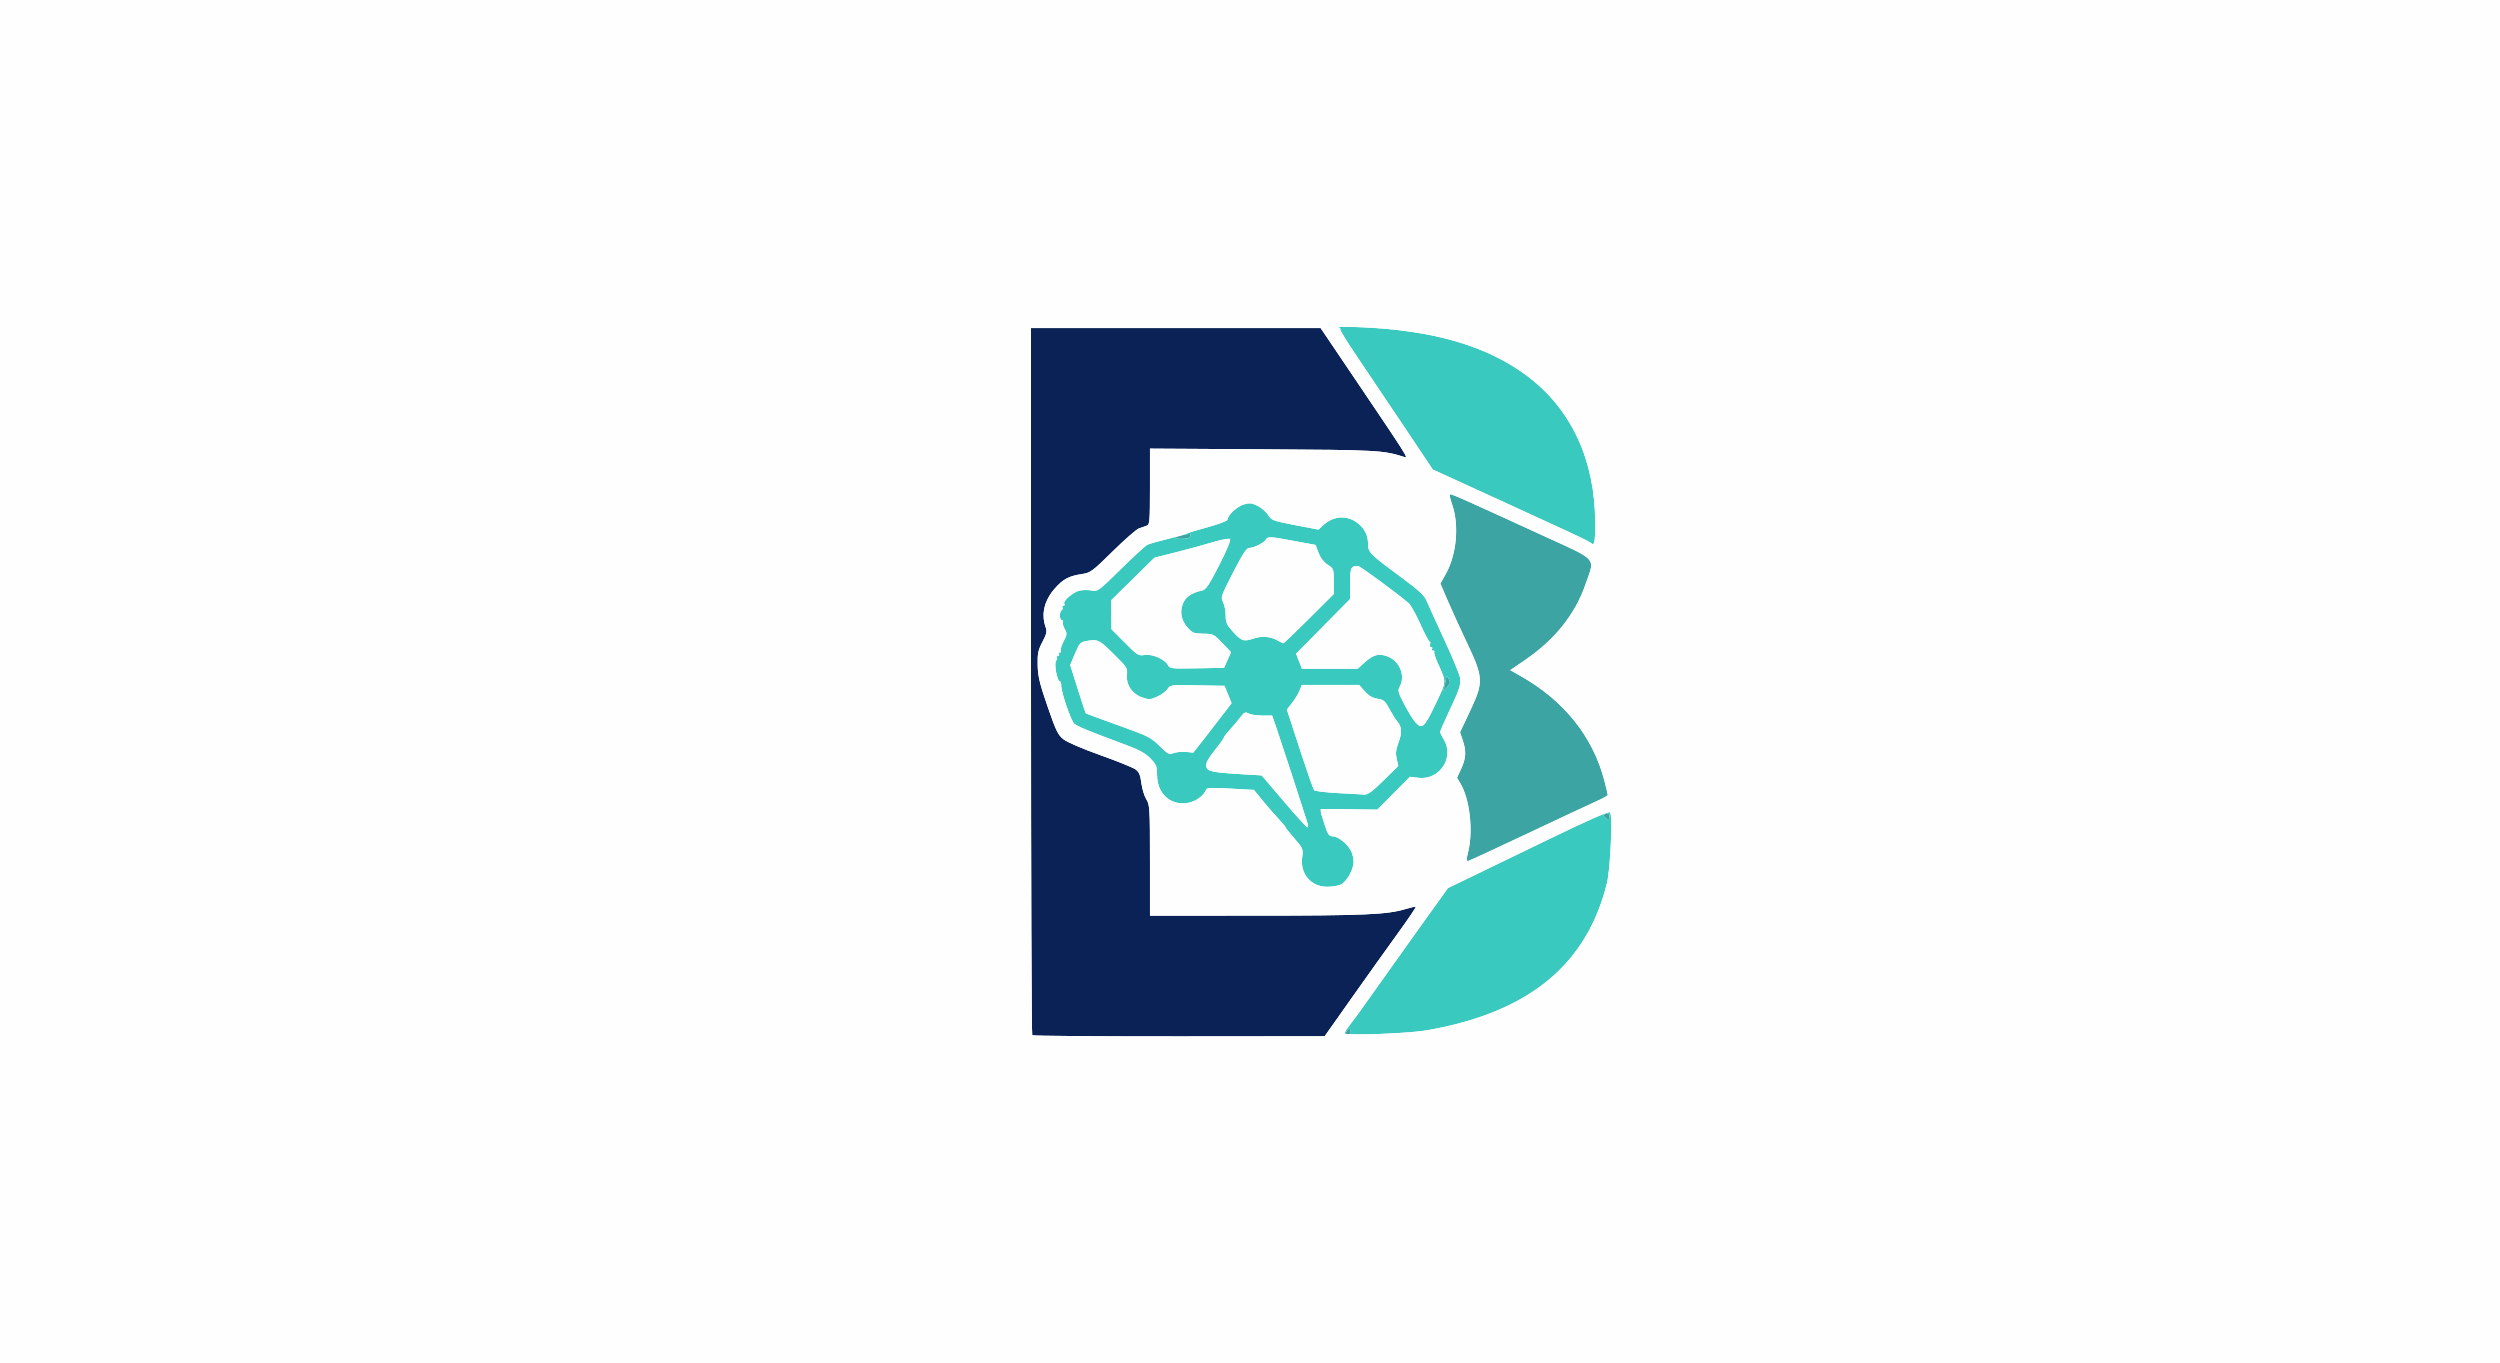
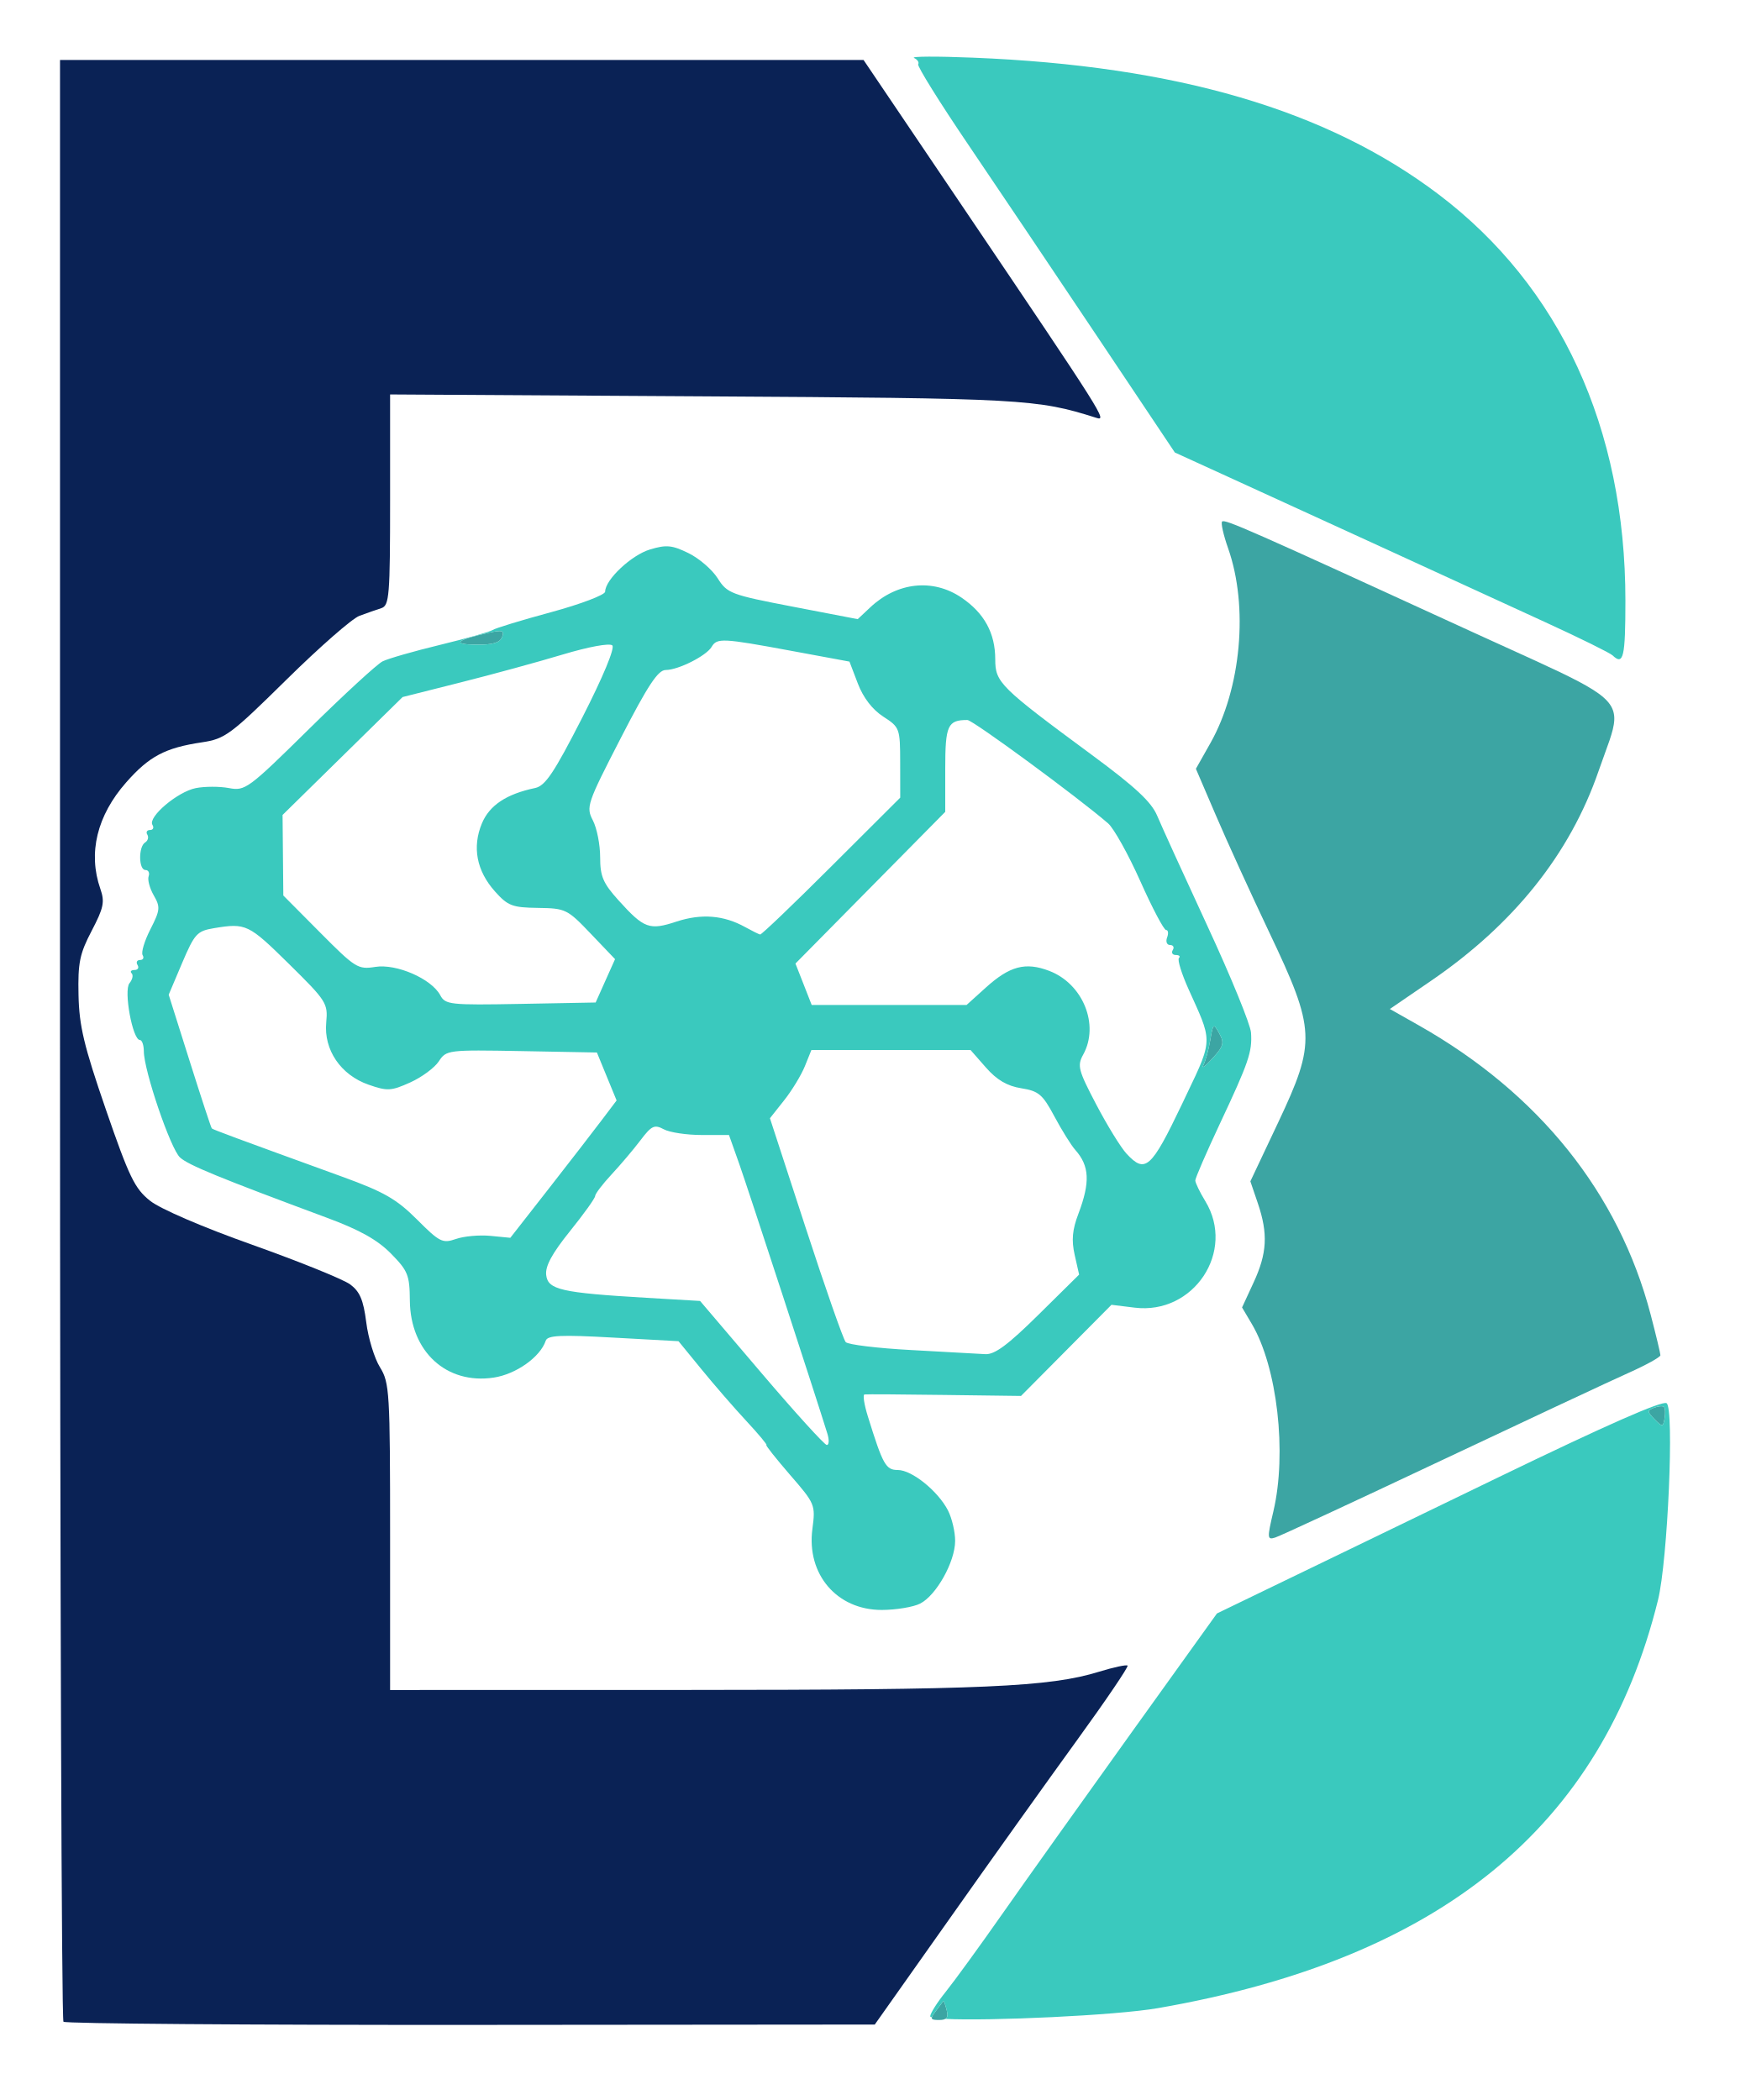
- <svg xmlns="http://www.w3.org/2000/svg" width="1387" height="756" viewBox="0 0 1387 756">
+ <svg xmlns="http://www.w3.org/2000/svg" viewBox="560 170 350 420">
  <g>
    <path d="M 749.89 553.71 L 734.91 574.91 L 654.14 574.98 C609.72,575.01 573.07,574.73 572.69,574.35 C572.31,573.98 572.00,485.54 572.00,377.83 L 572.00 182.00 L 732.67 182.00 L 752.59 211.49 C780.91,253.43 781.44,254.28 779.19,253.56 C767.33,249.80 764.65,249.65 700.75,249.27 L 638.00 248.89 L 638.00 269.98 C638.00,289.18 637.84,291.11 636.25,291.63 C635.29,291.93 633.31,292.63 631.86,293.17 C630.40,293.71 623.84,299.46 617.27,305.94 C606.10,316.95 605.00,317.77 600.41,318.46 C593.03,319.56 589.83,321.25 585.22,326.49 C579.39,333.11 577.57,340.61 580.06,347.76 C580.98,350.38 580.73,351.57 578.33,356.16 C575.93,360.75 575.56,362.55 575.70,369.00 C575.83,375.20 576.78,379.17 581.18,391.94 C585.83,405.42 586.94,407.72 590.00,410.15 C592.05,411.79 600.54,415.44 610.50,418.98 C619.85,422.31 628.62,425.86 630.00,426.87 C631.95,428.31 632.66,429.98 633.23,434.45 C633.62,437.60 634.86,441.66 635.98,443.46 C637.89,446.56 638.00,448.36 638.00,477.37 L 638.00 508.00 L 697.25 507.99 C756.70,507.98 769.88,507.40 779.77,504.34 C782.67,503.45 785.23,502.90 785.46,503.12 C785.68,503.35 781.14,510.05 775.36,518.02 C769.59,525.98 758.12,542.04 749.89,553.71 Z" fill="rgb(10,34,85)" />
    <path d="M 848.12 462.13 C830.86,470.28 815.96,477.20 815.00,477.50 C813.37,478.02 813.34,477.67 814.61,472.28 C817.36,460.59 815.39,443.40 810.30,434.79 L 808.35 431.49 L 810.66 426.49 C813.36,420.66 813.57,416.75 811.51,410.67 L 810.01 406.27 L 815.61 394.41 C823.16,378.39 823.05,375.96 813.79,356.48 C810.14,348.79 805.34,338.28 803.14,333.13 L 799.12 323.76 L 802.02 318.62 C808.18,307.70 809.67,291.32 805.56,279.66 C804.62,276.99 804.08,274.58 804.36,274.31 C804.90,273.77 809.79,275.93 854.23,296.32 C874.56,305.64 881.51,308.24 882.61,312.39 C883.17,314.46 882.27,316.91 880.86,320.78 C880.48,321.82 880.07,322.96 879.63,324.22 C873.92,340.77 862.69,354.84 846.11,366.18 L 837.90 371.80 L 843.70 375.08 C867.71,388.68 883.68,408.61 890.05,432.92 C891.12,437.02 892.00,440.68 892.00,441.05 C892.00,441.42 889.19,442.98 885.75,444.52 C882.31,446.05 865.38,453.98 848.12,462.13 ZM 660.39 297.42 C659.95,298.56 658.49,298.98 655.14,298.94 C650.24,298.87 651.21,297.98 657.75,296.55 C660.46,295.96 660.90,296.10 660.39,297.42 ZM 803.80 376.69 C804.84,378.58 804.65,379.26 802.42,381.69 C801.00,383.24 800.19,383.84 800.61,383.03 C801.04,382.23 801.66,379.98 801.99,378.03 C802.56,374.65 802.64,374.59 803.80,376.69 ZM 892.72 451.39 C892.96,451.63 893.01,452.66 892.83,453.69 C892.52,455.43 892.40,455.44 890.83,453.85 C889.33,452.33 889.32,452.09 890.72,451.55 C891.58,451.22 892.48,451.15 892.72,451.39 ZM 749.28 571.96 C749.69,573.52 749.33,574.00 747.78,574.00 C746.01,574.00 745.92,573.78 747.09,572.25 C747.83,571.29 748.50,570.37 748.59,570.21 C748.68,570.05 748.99,570.84 749.28,571.96 Z" fill="rgb(60,165,163)" />
    <path d="M 743.98 490.72 C742.62,491.41 739.17,491.98 736.33,491.99 C727.35,492.01 721.23,484.87 722.44,475.78 C723.07,470.96 722.99,470.76 717.94,464.94 C715.12,461.67 713.00,459.00 713.24,459.00 C713.48,459.00 711.70,456.86 709.28,454.25 C706.85,451.64 702.80,446.97 700.27,443.87 L 695.67 438.24 L 682.62 437.52 C672.10,436.93 669.48,437.06 669.12,438.14 C668.03,441.41 663.18,444.85 658.71,445.52 C649.26,446.94 642.04,440.30 641.95,430.10 C641.91,425.01 641.56,424.16 638.17,420.71 C635.48,417.98 631.94,415.99 625.47,413.59 C603.78,405.53 597.69,403.03 596.00,401.50 C594.11,399.79 588.77,384.13 588.76,380.25 C588.75,379.01 588.40,378.00 587.97,378.00 C586.51,378.00 584.69,368.08 585.89,366.64 C586.49,365.91 586.69,365.02 586.32,364.66 C585.96,364.30 586.22,364.00 586.89,364.00 C587.57,364.00 587.84,363.55 587.50,363.00 C587.16,362.45 587.39,362.00 588.00,362.00 C588.61,362.00 588.85,361.57 588.52,361.03 C588.19,360.50 588.89,358.17 590.07,355.86 C592.03,352.02 592.09,351.41 590.74,349.07 C589.93,347.66 589.47,345.94 589.72,345.25 C589.96,344.56 589.68,344.00 589.08,344.00 C587.71,344.00 587.65,339.33 589.02,338.49 C589.58,338.14 589.77,337.44 589.46,336.93 C589.14,336.42 589.39,336.00 590.00,336.00 C590.61,336.00 590.83,335.54 590.48,334.97 C589.52,333.42 595.49,328.35 599.15,327.62 C600.92,327.27 603.89,327.26 605.76,327.61 C609.03,328.23 609.60,327.81 621.83,315.76 C628.80,308.89 635.40,302.82 636.50,302.27 C637.60,301.72 642.78,300.23 648.00,298.97 C653.22,297.70 657.95,296.37 658.50,296.00 C659.05,295.63 664.34,294.02 670.25,292.42 C676.16,290.81 680.99,288.97 681.00,288.33 C681.00,285.94 686.26,281.00 689.98,279.89 C693.23,278.91 694.38,279.02 697.65,280.62 C699.77,281.65 702.40,283.92 703.50,285.66 C705.40,288.67 706.13,288.95 718.50,291.33 L 731.50 293.83 L 734.00 291.48 C739.38,286.41 746.55,285.65 752.26,289.53 C756.81,292.62 759.00,296.63 759.00,301.87 C759.00,306.49 759.90,307.39 778.34,321.00 C787.04,327.42 790.22,330.39 791.38,333.15 C792.22,335.16 796.74,345.08 801.42,355.19 C806.10,365.29 810.03,374.90 810.14,376.53 C810.40,380.38 809.71,382.41 803.86,394.86 C801.19,400.56 799.00,405.61 799.00,406.09 C799.00,406.56 799.90,408.43 801.00,410.23 C807.12,420.27 798.69,432.99 786.87,431.53 L 782.24 430.96 L 764.15 449.19 L 748.82 448.99 C740.40,448.87 733.21,448.83 732.85,448.89 C732.49,448.95 732.79,450.91 733.52,453.25 C736.54,462.98 737.12,464.00 739.52,464.00 C742.33,464.00 747.53,468.19 749.54,472.07 C750.34,473.63 750.99,476.39 750.98,478.20 C750.96,482.38 747.21,489.08 743.98,490.72 ZM 749.28 571.96 C748.99,570.84 748.68,570.05 748.59,570.21 C748.50,570.37 747.83,571.29 747.09,572.25 C746.66,572.82 746.39,573.21 746.33,573.47 C746.11,573.41 746.00,573.34 746.00,573.26 C746.00,572.68 747.39,570.48 749.10,568.36 C750.80,566.24 755.87,559.27 760.35,552.87 C764.83,546.48 776.34,530.32 785.91,516.97 L 803.33 492.69 L 828.91 480.32 C842.99,473.51 856.75,466.85 859.50,465.51 C881.19,455.01 892.34,450.09 893.23,450.64 C894.80,451.61 893.47,482.08 891.52,490.00 C880.29,535.44 847.97,561.82 791.52,571.63 C782.97,573.11 757.76,574.23 749.02,573.78 C749.49,573.51 749.54,572.95 749.28,571.96 ZM 885.00 290.13 C885.00,301.45 884.60,303.15 882.45,301.09 C881.93,300.59 875.88,297.60 869.00,294.45 C862.12,291.29 847.50,284.58 836.50,279.53 C825.50,274.48 811.64,268.14 805.70,265.43 L 794.91 260.50 L 779.53 237.50 C771.07,224.85 759.43,207.53 753.66,199.01 C747.89,190.50 743.36,183.22 743.59,182.85 C743.82,182.48 743.45,181.91 742.76,181.59 C742.07,181.26 747.35,181.24 754.50,181.53 C795.31,183.17 825.31,191.98 847.61,208.85 C871.95,227.27 885.00,255.63 885.00,290.13 ZM 785.26 400.75 C789.00,404.78 790.18,403.73 796.32,390.87 C796.65,390.17 796.96,389.51 797.26,388.89 C800.04,383.11 801.30,380.47 801.24,377.86 C801.19,375.38 799.94,372.93 797.66,367.86 C796.26,364.75 795.39,361.94 795.73,361.61 C796.06,361.27 795.78,361.00 795.11,361.00 C794.43,361.00 794.16,360.55 794.50,360.00 C794.84,359.45 794.59,359.00 793.95,359.00 C793.31,359.00 793.05,358.33 793.36,357.50 C793.68,356.67 793.58,356.00 793.15,356.00 C792.72,356.00 790.40,351.61 788.01,346.25 C785.62,340.89 782.72,335.69 781.58,334.69 C775.58,329.49 754.51,314.00 753.43,314.00 C749.48,314.00 749.00,315.05 749.00,323.79 L 749.00 332.37 L 719.05 362.71 L 720.68 366.86 L 722.30 371.00 L 753.26 371.00 L 757.10 367.53 C761.89,363.20 765.04,362.36 769.78,364.17 C776.54,366.74 779.88,374.97 776.58,380.93 C775.36,383.14 775.60,384.05 779.21,390.93 C781.39,395.09 784.11,399.51 785.26,400.75 ZM 742.22 440.01 C748.97,440.38 755.62,440.75 757.00,440.83 C758.88,440.95 761.50,439.01 767.64,432.95 L 775.77 424.92 L 774.88 420.98 C774.22,418.03 774.41,415.95 775.62,412.77 C778.01,406.45 777.85,403.19 775.00,399.98 C774.17,399.05 772.30,396.04 770.83,393.29 C768.47,388.87 767.69,388.21 764.19,387.65 C761.37,387.20 759.32,385.99 757.14,383.51 L 754.06 380.00 L 722.24 380.00 L 720.93 383.25 C720.20,385.04 718.34,388.11 716.78,390.07 L 713.95 393.65 L 721.10 415.57 C725.03,427.63 728.63,437.91 729.10,438.42 C729.56,438.93 735.47,439.65 742.22,440.01 ZM 648.02 369.03 C649.04,370.94 649.92,371.04 664.10,370.78 L 679.10 370.50 L 681.04 366.16 L 682.98 361.83 L 678.13 356.75 C673.44,351.83 673.10,351.66 667.56,351.58 C662.43,351.51 661.54,351.17 658.97,348.29 C655.29,344.17 654.38,339.42 656.36,334.67 C657.88,331.05 661.25,328.81 667.00,327.60 C669.04,327.17 670.78,324.56 676.43,313.51 C680.59,305.36 682.98,299.60 682.43,299.08 C681.89,298.58 677.69,299.35 672.50,300.91 C667.55,302.40 658.33,304.92 652.00,306.51 L 640.50 309.41 L 628.50 321.20 L 616.50 332.99 L 616.65 349.10 L 624.03 356.53 C631.06,363.61 631.58,363.93 635.04,363.38 C639.27,362.70 646.26,365.75 648.02,369.03 ZM 643.37 413.89 C647.90,418.43 648.49,418.72 651.15,417.80 C652.74,417.24 655.83,416.96 658.04,417.17 L 662.04 417.56 L 669.77 407.67 C674.02,402.22 678.80,396.05 680.39,393.93 L 683.29 390.09 L 681.32 385.30 L 679.35 380.50 L 664.31 380.22 C649.52,379.95 649.24,379.99 647.74,382.27 C646.90,383.55 644.33,385.45 642.02,386.49 C638.20,388.21 637.46,388.25 633.70,386.94 C628.13,385.00 624.71,379.97 625.23,374.50 C625.59,370.66 625.30,370.20 617.74,362.75 C609.69,354.82 609.18,354.58 602.81,355.63 C599.40,356.20 598.92,356.72 596.42,362.59 L 593.73 368.94 L 597.91 382.18 C600.21,389.46 602.20,395.54 602.35,395.68 C602.60,395.93 606.70,397.45 628.48,405.36 C636.79,408.38 639.28,409.81 643.37,413.89 ZM 709.00 355.42 C710.38,356.18 711.72,356.85 711.99,356.90 C712.25,356.96 718.67,350.82 726.24,343.26 L 740.00 329.53 L 739.99 322.51 C739.98,315.65 739.90,315.45 736.59,313.31 C734.43,311.91 732.61,309.54 731.53,306.72 L 729.85 302.32 L 718.18 300.16 C704.47,297.62 703.36,297.56 702.30,299.36 C701.25,301.16 695.62,304.00 693.11,304.00 C691.57,304.00 689.56,307.04 684.11,317.64 C677.36,330.76 677.15,331.39 678.55,334.09 C679.35,335.64 680.00,338.95 680.00,341.45 C680.00,345.28 680.58,346.63 683.66,350.05 C688.79,355.73 689.84,356.11 695.29,354.31 C700.25,352.68 704.72,353.04 709.00,355.42 ZM 712.24 444.59 C718.98,452.51 724.87,458.99 725.32,459.00 C725.77,459.00 725.82,457.99 725.44,456.75 C723.22,449.55 709.51,407.57 707.80,402.75 L 705.76 397.00 L 700.31 397.00 C697.32,397.00 693.91,396.49 692.73,395.86 C690.85,394.85 690.28,395.12 688.05,398.07 C686.65,399.92 684.04,403.00 682.25,404.92 C680.46,406.85 679.00,408.77 679.00,409.20 C679.00,409.64 676.73,412.80 673.96,416.24 C670.39,420.68 669.00,423.23 669.21,425.00 C669.55,427.95 672.21,428.55 689.24,429.56 L 699.98 430.19 ZM 660.39 297.42 C660.90,296.10 660.46,295.96 657.75,296.55 C651.21,297.98 650.24,298.87 655.14,298.94 C658.49,298.98 659.95,298.56 660.39,297.42 ZM 803.80 376.69 C802.64,374.59 802.56,374.65 801.99,378.03 C801.66,379.98 801.04,382.23 800.61,383.03 C800.19,383.84 801.00,383.24 802.42,381.69 C804.65,379.26 804.84,378.58 803.80,376.69 ZM 892.72 451.39 C892.48,451.15 891.58,451.22 890.72,451.55 C889.32,452.09 889.33,452.33 890.83,453.85 C892.40,455.44 892.52,455.43 892.83,453.69 C893.01,452.66 892.96,451.63 892.72,451.39 Z" fill="rgb(58,201,190)" />
-     <path d="M 0.00 378.00 L 0.00 0.00 L 693.50 0.00 L 1387.00 0.00 L 1387.00 378.00 L 1387.00 756.00 L 693.50 756.00 L 0.00 756.00 L 0.00 378.00 ZM 749.89 553.71 C758.12,542.04 769.59,525.98 775.36,518.02 C781.14,510.05 785.68,503.35 785.46,503.12 C785.23,502.90 782.67,503.45 779.77,504.34 C769.88,507.40 756.70,507.98 697.25,507.99 L 638.00 508.00 L 638.00 477.37 C638.00,448.36 637.89,446.56 635.98,443.46 C634.86,441.66 633.62,437.60 633.23,434.45 C632.66,429.98 631.95,428.31 630.00,426.87 C628.62,425.86 619.85,422.31 610.50,418.98 C600.54,415.44 592.05,411.79 590.00,410.15 C586.94,407.72 585.83,405.42 581.18,391.94 C576.78,379.17 575.83,375.20 575.70,369.00 C575.56,362.55 575.93,360.75 578.33,356.16 C580.73,351.57 580.98,350.38 580.06,347.76 C577.57,340.61 579.39,333.11 585.22,326.49 C589.83,321.25 593.03,319.56 600.41,318.46 C605.00,317.77 606.10,316.95 617.27,305.94 C623.84,299.46 630.40,293.71 631.86,293.17 C633.31,292.63 635.29,291.93 636.25,291.63 C637.84,291.11 638.00,289.18 638.00,269.98 L 638.00 248.89 L 700.75 249.27 C764.65,249.65 767.33,249.80 779.19,253.56 C781.44,254.28 780.91,253.43 752.59,211.49 L 732.67 182.00 L 652.34 182.00 L 572.00 182.00 L 572.00 377.83 C572.00,485.54 572.31,573.98 572.69,574.35 C573.07,574.73 609.72,575.01 654.14,574.98 L 734.91 574.91 L 749.89 553.71 ZM 791.52 571.63 C847.97,561.82 880.29,535.44 891.52,490.00 C893.47,482.08 894.80,451.61 893.23,450.64 C892.34,450.09 881.19,455.01 859.50,465.51 C856.75,466.85 842.99,473.51 828.91,480.32 L 803.33 492.69 L 785.91 516.97 C776.34,530.32 764.83,546.48 760.35,552.87 C755.87,559.27 750.80,566.24 749.10,568.36 C747.39,570.48 746.00,572.68 746.00,573.26 C746.00,574.69 781.11,573.44 791.52,571.63 ZM 743.98 490.72 C747.21,489.08 750.96,482.38 750.98,478.20 C750.99,476.39 750.34,473.63 749.54,472.07 C747.53,468.19 742.33,464.00 739.52,464.00 C737.12,464.00 736.54,462.98 733.52,453.25 C732.79,450.91 732.49,448.95 732.85,448.89 C733.21,448.83 740.40,448.87 748.82,448.99 L 764.15 449.19 L 773.19 440.08 L 782.24 430.96 L 786.87 431.53 C798.69,432.99 807.12,420.27 801.00,410.23 C799.90,408.43 799.00,406.56 799.00,406.09 C799.00,405.61 801.19,400.56 803.86,394.86 C809.71,382.41 810.40,380.38 810.14,376.53 C810.03,374.90 806.10,365.29 801.42,355.19 C796.74,345.08 792.22,335.16 791.38,333.15 C790.22,330.39 787.04,327.42 778.34,321.00 C759.90,307.39 759.00,306.49 759.00,301.87 C759.00,296.63 756.81,292.62 752.26,289.53 C746.55,285.65 739.38,286.41 734.00,291.48 L 731.50 293.83 L 718.50 291.33 C706.13,288.95 705.40,288.67 703.50,285.66 C702.40,283.92 699.77,281.65 697.65,280.62 C694.38,279.02 693.23,278.91 689.98,279.89 C686.26,281.00 681.00,285.94 681.00,288.33 C680.99,288.97 676.16,290.81 670.25,292.42 C664.34,294.02 659.05,295.63 658.50,296.00 C657.95,296.37 653.22,297.70 648.00,298.97 C642.78,300.23 637.60,301.72 636.50,302.27 C635.40,302.82 628.80,308.89 621.83,315.76 C609.60,327.81 609.03,328.23 605.76,327.61 C603.89,327.26 600.92,327.27 599.15,327.62 C595.49,328.35 589.52,333.42 590.48,334.97 C590.83,335.54 590.61,336.00 590.00,336.00 C589.39,336.00 589.14,336.42 589.46,336.93 C589.77,337.44 589.58,338.14 589.02,338.49 C587.65,339.33 587.71,344.00 589.08,344.00 C589.68,344.00 589.96,344.56 589.72,345.25 C589.47,345.94 589.93,347.66 590.74,349.07 C592.09,351.41 592.03,352.02 590.07,355.86 C588.89,358.17 588.19,360.50 588.52,361.03 C588.85,361.57 588.61,362.00 588.00,362.00 C587.39,362.00 587.16,362.45 587.50,363.00 C587.84,363.55 587.57,364.00 586.89,364.00 C586.22,364.00 585.96,364.30 586.32,364.66 C586.69,365.02 586.49,365.91 585.89,366.64 C584.69,368.08 586.51,378.00 587.97,378.00 C588.40,378.00 588.75,379.01 588.76,380.25 C588.77,384.13 594.11,399.79 596.00,401.50 C597.69,403.03 603.78,405.53 625.47,413.59 C631.94,415.99 635.48,417.98 638.17,420.71 C641.56,424.16 641.91,425.01 641.95,430.10 C642.04,440.30 649.26,446.94 658.71,445.52 C663.18,444.85 668.03,441.41 669.12,438.14 C669.48,437.06 672.10,436.93 682.62,437.52 L 695.67 438.24 L 700.27 443.87 C702.80,446.97 706.85,451.64 709.28,454.25 C711.70,456.86 713.48,459.00 713.24,459.00 C713.00,459.00 715.12,461.67 717.94,464.94 C722.99,470.76 723.07,470.96 722.44,475.78 C721.23,484.87 727.35,492.01 736.33,491.99 C739.17,491.98 742.62,491.41 743.98,490.72 ZM 848.12 462.13 C865.38,453.98 882.31,446.05 885.75,444.52 C889.19,442.98 892.00,441.42 892.00,441.05 C892.00,440.68 891.12,437.02 890.05,432.92 C883.68,408.61 867.71,388.68 843.70,375.08 L 837.90 371.80 L 846.11 366.18 C862.69,354.84 873.92,340.77 879.63,324.22 C884.94,308.83 887.41,311.54 854.23,296.32 C809.79,275.93 804.90,273.77 804.36,274.31 C804.08,274.58 804.62,276.99 805.56,279.66 C809.67,291.32 808.18,307.70 802.02,318.62 L 799.12 323.76 L 803.14 333.13 C805.34,338.28 810.14,348.79 813.79,356.48 C823.05,375.96 823.16,378.39 815.61,394.41 L 810.01 406.27 L 811.51 410.67 C813.57,416.75 813.36,420.66 810.66,426.49 L 808.35 431.49 L 810.30 434.79 C815.39,443.40 817.36,460.59 814.61,472.28 C813.34,477.67 813.37,478.02 815.00,477.50 C815.96,477.20 830.86,470.28 848.12,462.13 ZM 885.00 290.13 C885.00,255.63 871.95,227.27 847.61,208.85 C825.31,191.98 795.31,183.17 754.50,181.53 C747.35,181.24 742.07,181.26 742.76,181.59 C743.45,181.91 743.82,182.48 743.59,182.85 C743.36,183.22 747.89,190.50 753.66,199.01 C759.43,207.53 771.07,224.85 779.53,237.50 L 794.91 260.50 L 805.70 265.43 C811.64,268.14 825.50,274.48 836.50,279.53 C847.50,284.58 862.12,291.29 869.00,294.45 C875.88,297.60 881.93,300.59 882.45,301.09 C884.60,303.15 885.00,301.45 885.00,290.13 ZM 712.24 444.59 L 699.98 430.19 L 689.24 429.56 C672.21,428.55 669.55,427.95 669.21,425.00 C669.00,423.23 670.39,420.68 673.96,416.24 C676.73,412.80 679.00,409.64 679.00,409.20 C679.00,408.77 680.46,406.85 682.25,404.92 C684.04,403.00 686.65,399.92 688.05,398.07 C690.28,395.12 690.85,394.85 692.73,395.86 C693.91,396.49 697.32,397.00 700.31,397.00 L 705.76 397.00 L 707.80 402.75 C709.51,407.57 723.22,449.55 725.44,456.75 C725.82,457.99 725.77,459.00 725.32,459.00 C724.87,458.99 718.98,452.51 712.24,444.59 ZM 742.22 440.01 C735.47,439.65 729.56,438.93 729.10,438.42 C728.63,437.91 725.03,427.63 721.10,415.57 L 713.95 393.65 L 716.78 390.07 C718.34,388.11 720.20,385.04 720.93,383.25 L 722.24 380.00 L 738.15 380.00 L 754.06 380.00 L 757.14 383.51 C759.32,385.99 761.37,387.20 764.19,387.65 C767.69,388.21 768.47,388.87 770.83,393.29 C772.30,396.04 774.17,399.05 775.00,399.98 C777.85,403.19 778.01,406.45 775.62,412.77 C774.41,415.95 774.22,418.03 774.88,420.98 L 775.77 424.92 L 767.64 432.95 C761.50,439.01 758.88,440.95 757.00,440.83 C755.62,440.75 748.97,440.38 742.22,440.01 ZM 643.37 413.89 C639.28,409.81 636.79,408.38 628.48,405.36 C606.70,397.45 602.60,395.93 602.35,395.68 C602.20,395.54 600.21,389.46 597.91,382.18 L 593.73 368.94 L 596.42 362.59 C598.92,356.72 599.40,356.20 602.81,355.63 C609.18,354.58 609.69,354.82 617.74,362.75 C625.30,370.20 625.59,370.66 625.23,374.50 C624.71,379.97 628.13,385.00 633.70,386.94 C637.46,388.25 638.20,388.21 642.02,386.49 C644.33,385.45 646.90,383.55 647.74,382.27 C649.24,379.99 649.52,379.95 664.31,380.22 L 679.35 380.50 L 681.32 385.30 L 683.29 390.09 L 680.39 393.93 C678.80,396.05 674.02,402.22 669.77,407.67 L 662.04 417.56 L 658.04 417.17 C655.83,416.96 652.74,417.24 651.15,417.80 C648.49,418.72 647.90,418.43 643.37,413.89 ZM 785.26 400.75 C784.11,399.51 781.39,395.09 779.21,390.93 C775.60,384.05 775.36,383.14 776.58,380.93 C779.88,374.97 776.54,366.74 769.78,364.17 C765.04,362.36 761.89,363.20 757.10,367.53 L 753.26 371.00 L 737.78 371.00 L 722.30 371.00 L 720.68 366.86 L 719.05 362.71 L 734.02 347.54 L 749.00 332.37 L 749.00 323.79 C749.00,315.05 749.48,314.00 753.43,314.00 C754.51,314.00 775.58,329.49 781.58,334.69 C782.72,335.69 785.62,340.89 788.01,346.25 C790.40,351.61 792.72,356.00 793.15,356.00 C793.58,356.00 793.68,356.67 793.36,357.50 C793.05,358.33 793.31,359.00 793.95,359.00 C794.59,359.00 794.84,359.45 794.50,360.00 C794.16,360.55 794.43,361.00 795.11,361.00 C795.78,361.00 796.06,361.27 795.73,361.61 C795.39,361.94 796.26,364.75 797.66,367.86 C802.61,378.86 802.69,377.52 796.32,390.87 C790.18,403.73 789.00,404.78 785.26,400.75 ZM 648.02 369.03 C646.26,365.75 639.27,362.70 635.04,363.38 C631.58,363.93 631.06,363.61 624.03,356.53 L 616.65 349.10 L 616.57 341.04 L 616.50 332.99 L 628.50 321.20 L 640.50 309.41 L 652.00 306.51 C658.33,304.92 667.55,302.40 672.50,300.91 C677.69,299.35 681.89,298.58 682.43,299.08 C682.98,299.60 680.59,305.36 676.43,313.51 C670.78,324.56 669.04,327.17 667.00,327.60 C661.25,328.81 657.88,331.05 656.36,334.67 C654.38,339.42 655.29,344.17 658.97,348.29 C661.54,351.17 662.43,351.51 667.56,351.58 C673.10,351.66 673.44,351.83 678.13,356.75 L 682.98 361.83 L 681.04 366.16 L 679.10 370.50 L 664.10 370.78 C649.92,371.04 649.04,370.94 648.02,369.03 ZM 709.00 355.42 C704.72,353.04 700.25,352.68 695.29,354.31 C689.84,356.11 688.79,355.73 683.66,350.05 C680.58,346.63 680.00,345.28 680.00,341.45 C680.00,338.95 679.35,335.64 678.55,334.09 C677.15,331.39 677.36,330.76 684.11,317.64 C689.56,307.04 691.57,304.00 693.11,304.00 C695.62,304.00 701.25,301.16 702.30,299.36 C703.36,297.56 704.47,297.62 718.18,300.16 L 729.85 302.32 L 731.53 306.72 C732.61,309.54 734.43,311.91 736.59,313.31 C739.90,315.45 739.98,315.65 739.99,322.51 L 740.00 329.53 L 726.24 343.26 C718.67,350.82 712.25,356.96 711.99,356.90 C711.72,356.85 710.38,356.18 709.00,355.42 Z" fill="rgb(254,254,254)" />
  </g>
</svg>
